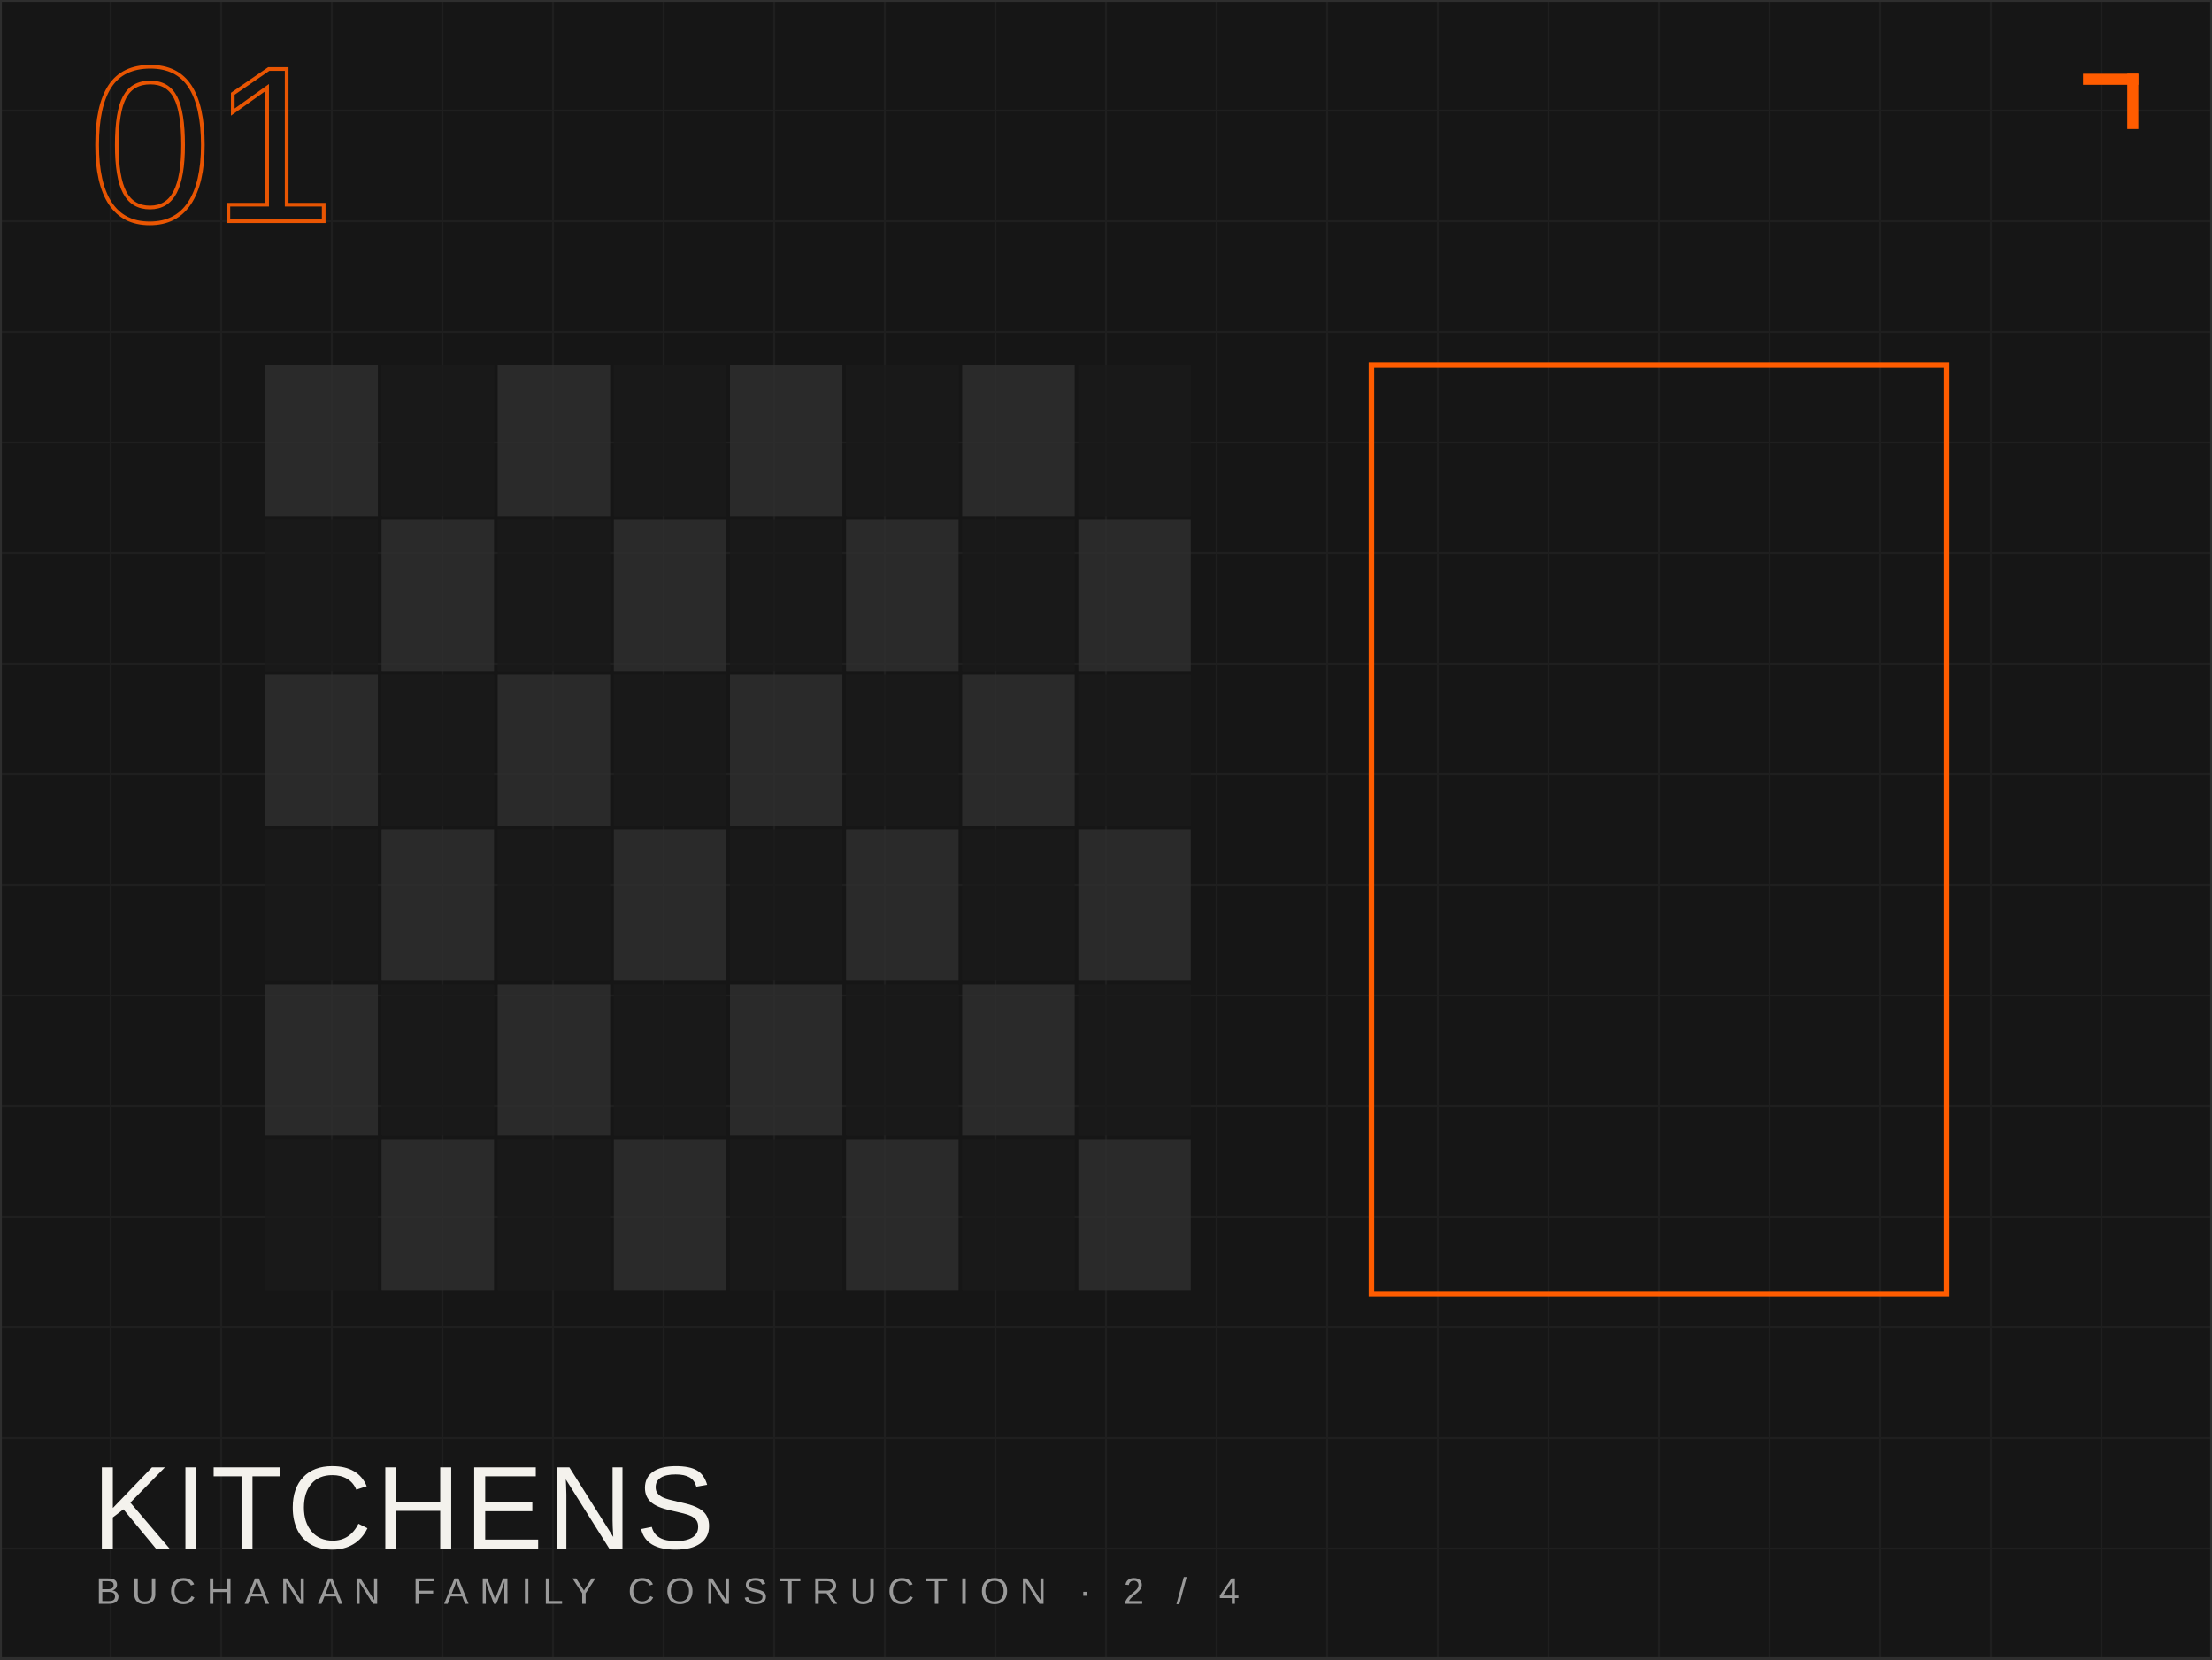
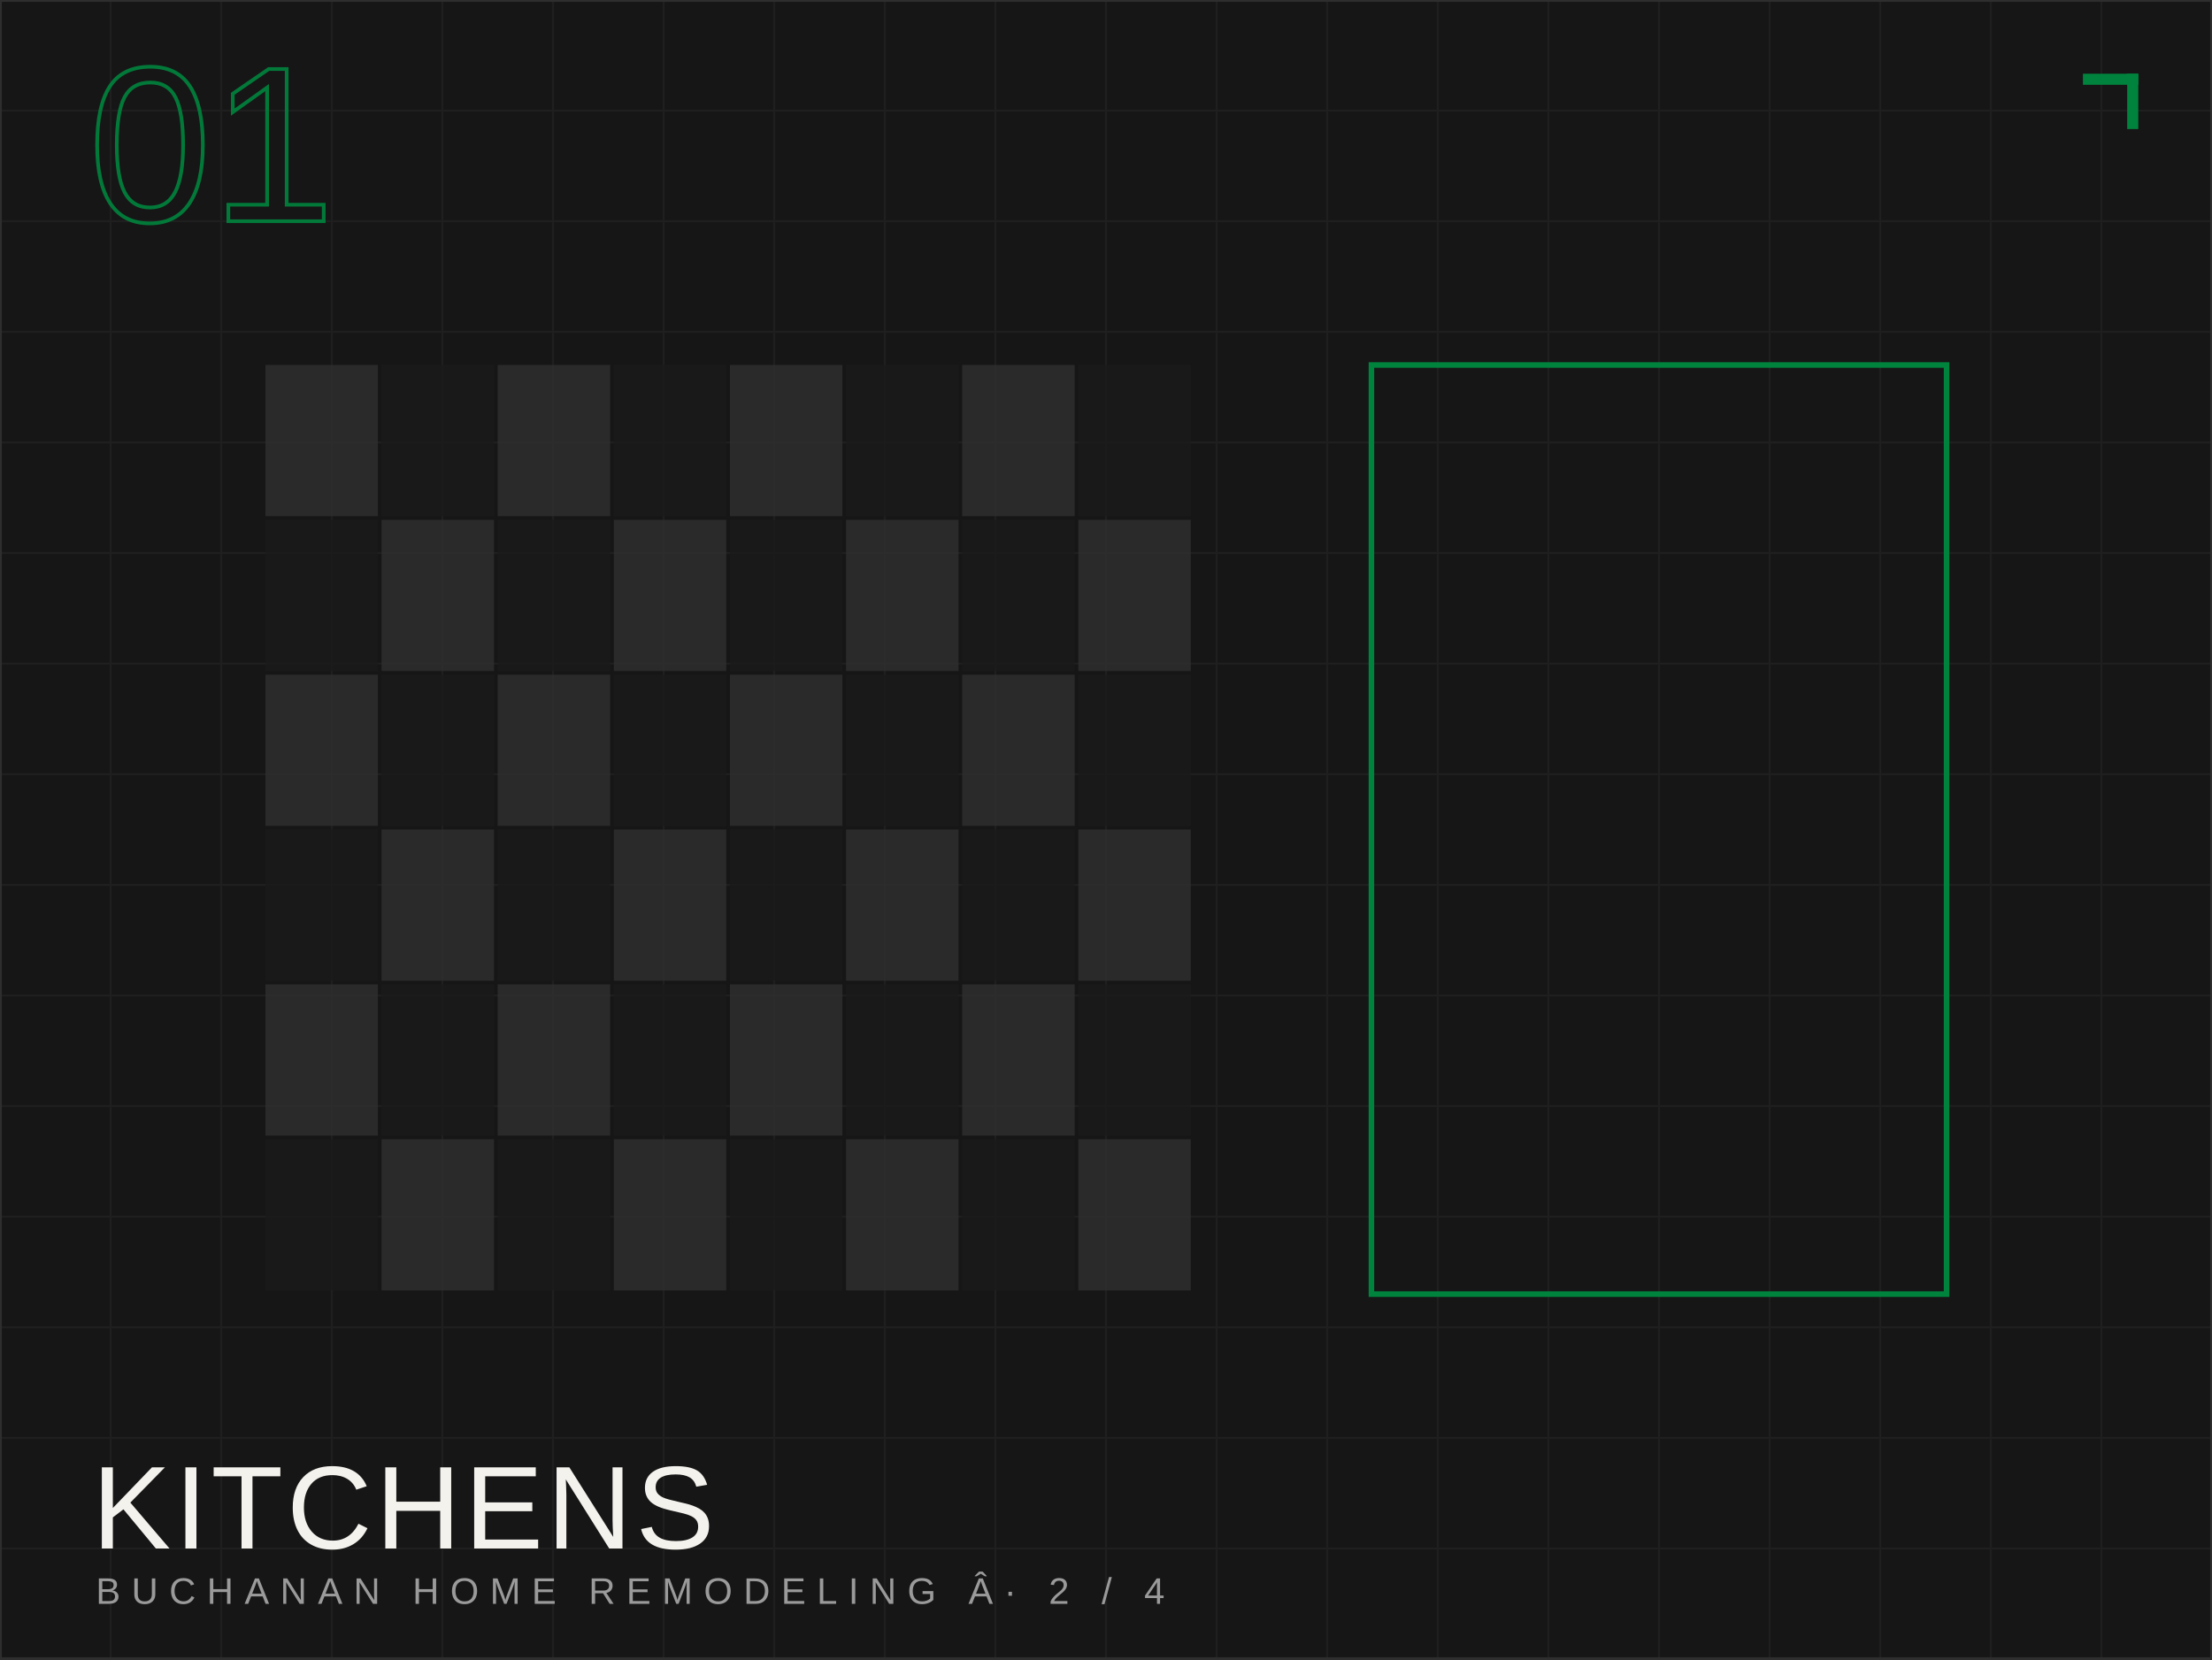
<svg xmlns="http://www.w3.org/2000/svg" width="1200" height="900" viewBox="0 0 1200 900">
  <rect width="1200" height="900" fill="#161616" />
  <g stroke="#2e2e2e" stroke-width="1" opacity="0.4">
    <line x1="60" y1="0" x2="60" y2="900" />
    <line x1="120" y1="0" x2="120" y2="900" />
    <line x1="180" y1="0" x2="180" y2="900" />
    <line x1="240" y1="0" x2="240" y2="900" />
    <line x1="300" y1="0" x2="300" y2="900" />
    <line x1="360" y1="0" x2="360" y2="900" />
    <line x1="420" y1="0" x2="420" y2="900" />
    <line x1="480" y1="0" x2="480" y2="900" />
    <line x1="540" y1="0" x2="540" y2="900" />
    <line x1="600" y1="0" x2="600" y2="900" />
    <line x1="660" y1="0" x2="660" y2="900" />
    <line x1="720" y1="0" x2="720" y2="900" />
    <line x1="780" y1="0" x2="780" y2="900" />
    <line x1="840" y1="0" x2="840" y2="900" />
    <line x1="900" y1="0" x2="900" y2="900" />
    <line x1="960" y1="0" x2="960" y2="900" />
    <line x1="1020" y1="0" x2="1020" y2="900" />
    <line x1="1080" y1="0" x2="1080" y2="900" />
    <line x1="1140" y1="0" x2="1140" y2="900" />
    <line x1="0" y1="60" x2="1200" y2="60" />
    <line x1="0" y1="120" x2="1200" y2="120" />
    <line x1="0" y1="180" x2="1200" y2="180" />
    <line x1="0" y1="240" x2="1200" y2="240" />
    <line x1="0" y1="300" x2="1200" y2="300" />
    <line x1="0" y1="360" x2="1200" y2="360" />
    <line x1="0" y1="420" x2="1200" y2="420" />
    <line x1="0" y1="480" x2="1200" y2="480" />
    <line x1="0" y1="540" x2="1200" y2="540" />
    <line x1="0" y1="600" x2="1200" y2="600" />
    <line x1="0" y1="660" x2="1200" y2="660" />
    <line x1="0" y1="720" x2="1200" y2="720" />
    <line x1="0" y1="780" x2="1200" y2="780" />
    <line x1="0" y1="840" x2="1200" y2="840" />
  </g>
  <g opacity="0.85">
    <rect x="144" y="198" width="61" height="82" fill="#2e2e2e" />
    <rect x="144" y="282" width="61" height="82" fill="#1a1a1a" />
    <rect x="144" y="366" width="61" height="82" fill="#2e2e2e" />
    <rect x="144" y="450" width="61" height="82" fill="#1a1a1a" />
    <rect x="144" y="534" width="61" height="82" fill="#2e2e2e" />
    <rect x="144" y="618" width="61" height="82" fill="#1a1a1a" />
    <rect x="207" y="198" width="61" height="82" fill="#1a1a1a" />
    <rect x="207" y="282" width="61" height="82" fill="#2e2e2e" />
    <rect x="207" y="366" width="61" height="82" fill="#1a1a1a" />
    <rect x="207" y="450" width="61" height="82" fill="#2e2e2e" />
    <rect x="207" y="534" width="61" height="82" fill="#1a1a1a" />
    <rect x="207" y="618" width="61" height="82" fill="#2e2e2e" />
    <rect x="270" y="198" width="61" height="82" fill="#2e2e2e" />
    <rect x="270" y="282" width="61" height="82" fill="#1a1a1a" />
    <rect x="270" y="366" width="61" height="82" fill="#2e2e2e" />
    <rect x="270" y="450" width="61" height="82" fill="#1a1a1a" />
    <rect x="270" y="534" width="61" height="82" fill="#2e2e2e" />
    <rect x="270" y="618" width="61" height="82" fill="#1a1a1a" />
    <rect x="333" y="198" width="61" height="82" fill="#1a1a1a" />
    <rect x="333" y="282" width="61" height="82" fill="#2e2e2e" />
    <rect x="333" y="366" width="61" height="82" fill="#1a1a1a" />
    <rect x="333" y="450" width="61" height="82" fill="#2e2e2e" />
    <rect x="333" y="534" width="61" height="82" fill="#1a1a1a" />
    <rect x="333" y="618" width="61" height="82" fill="#2e2e2e" />
    <rect x="396" y="198" width="61" height="82" fill="#2e2e2e" />
    <rect x="396" y="282" width="61" height="82" fill="#1a1a1a" />
    <rect x="396" y="366" width="61" height="82" fill="#2e2e2e" />
    <rect x="396" y="450" width="61" height="82" fill="#1a1a1a" />
    <rect x="396" y="534" width="61" height="82" fill="#2e2e2e" />
    <rect x="396" y="618" width="61" height="82" fill="#1a1a1a" />
    <rect x="459" y="198" width="61" height="82" fill="#1a1a1a" />
    <rect x="459" y="282" width="61" height="82" fill="#2e2e2e" />
    <rect x="459" y="366" width="61" height="82" fill="#1a1a1a" />
    <rect x="459" y="450" width="61" height="82" fill="#2e2e2e" />
    <rect x="459" y="534" width="61" height="82" fill="#1a1a1a" />
    <rect x="459" y="618" width="61" height="82" fill="#2e2e2e" />
    <rect x="522" y="198" width="61" height="82" fill="#2e2e2e" />
    <rect x="522" y="282" width="61" height="82" fill="#1a1a1a" />
    <rect x="522" y="366" width="61" height="82" fill="#2e2e2e" />
    <rect x="522" y="450" width="61" height="82" fill="#1a1a1a" />
    <rect x="522" y="534" width="61" height="82" fill="#2e2e2e" />
    <rect x="522" y="618" width="61" height="82" fill="#1a1a1a" />
    <rect x="585" y="198" width="61" height="82" fill="#1a1a1a" />
    <rect x="585" y="282" width="61" height="82" fill="#2e2e2e" />
    <rect x="585" y="366" width="61" height="82" fill="#1a1a1a" />
    <rect x="585" y="450" width="61" height="82" fill="#2e2e2e" />
    <rect x="585" y="534" width="61" height="82" fill="#1a1a1a" />
    <rect x="585" y="618" width="61" height="82" fill="#2e2e2e" />
  </g>
-   <rect x="744" y="198" width="312" height="504" fill="none" stroke="#ff5c00" stroke-width="3" />
+   <rect x="744" y="198" width="312" height="504" fill="none" stroke="#00843d" stroke-width="3" />
  <rect x="0" y="0" width="1200" height="900" fill="none" stroke="#2e2e2e" stroke-width="2" />
-   <text x="48" y="120" font-family="Arial Black, Arial, sans-serif" font-size="120" fill="none" stroke="#ff5c00" stroke-width="2" opacity="0.9">01</text>
+   <text x="48" y="120" font-family="Arial Black, Arial, sans-serif" font-size="120" fill="none" stroke="#00843d" stroke-width="2" opacity="0.9">01</text>
  <text x="50" y="840" font-family="Arial Black, Arial, sans-serif" font-size="64" fill="#f4f2ed" letter-spacing="2">KITCHENS</text>
-   <text x="52" y="870" font-family="Arial, sans-serif" font-size="20" fill="#9a9a9a" letter-spacing="6">BUCHANAN FAMILY CONSTRUCTION · 2 / 4</text>
-   <g fill="#ff5c00">
+   <text x="52" y="870" font-family="Arial, sans-serif" font-size="20" fill="#9a9a9a" letter-spacing="6">BUCHANAN HOME REMODELING Â· 2 / 4</text>
+   <g fill="#00843d">
    <rect x="1130" y="40" width="30" height="6" />
    <rect x="1154" y="40" width="6" height="30" />
  </g>
</svg>
